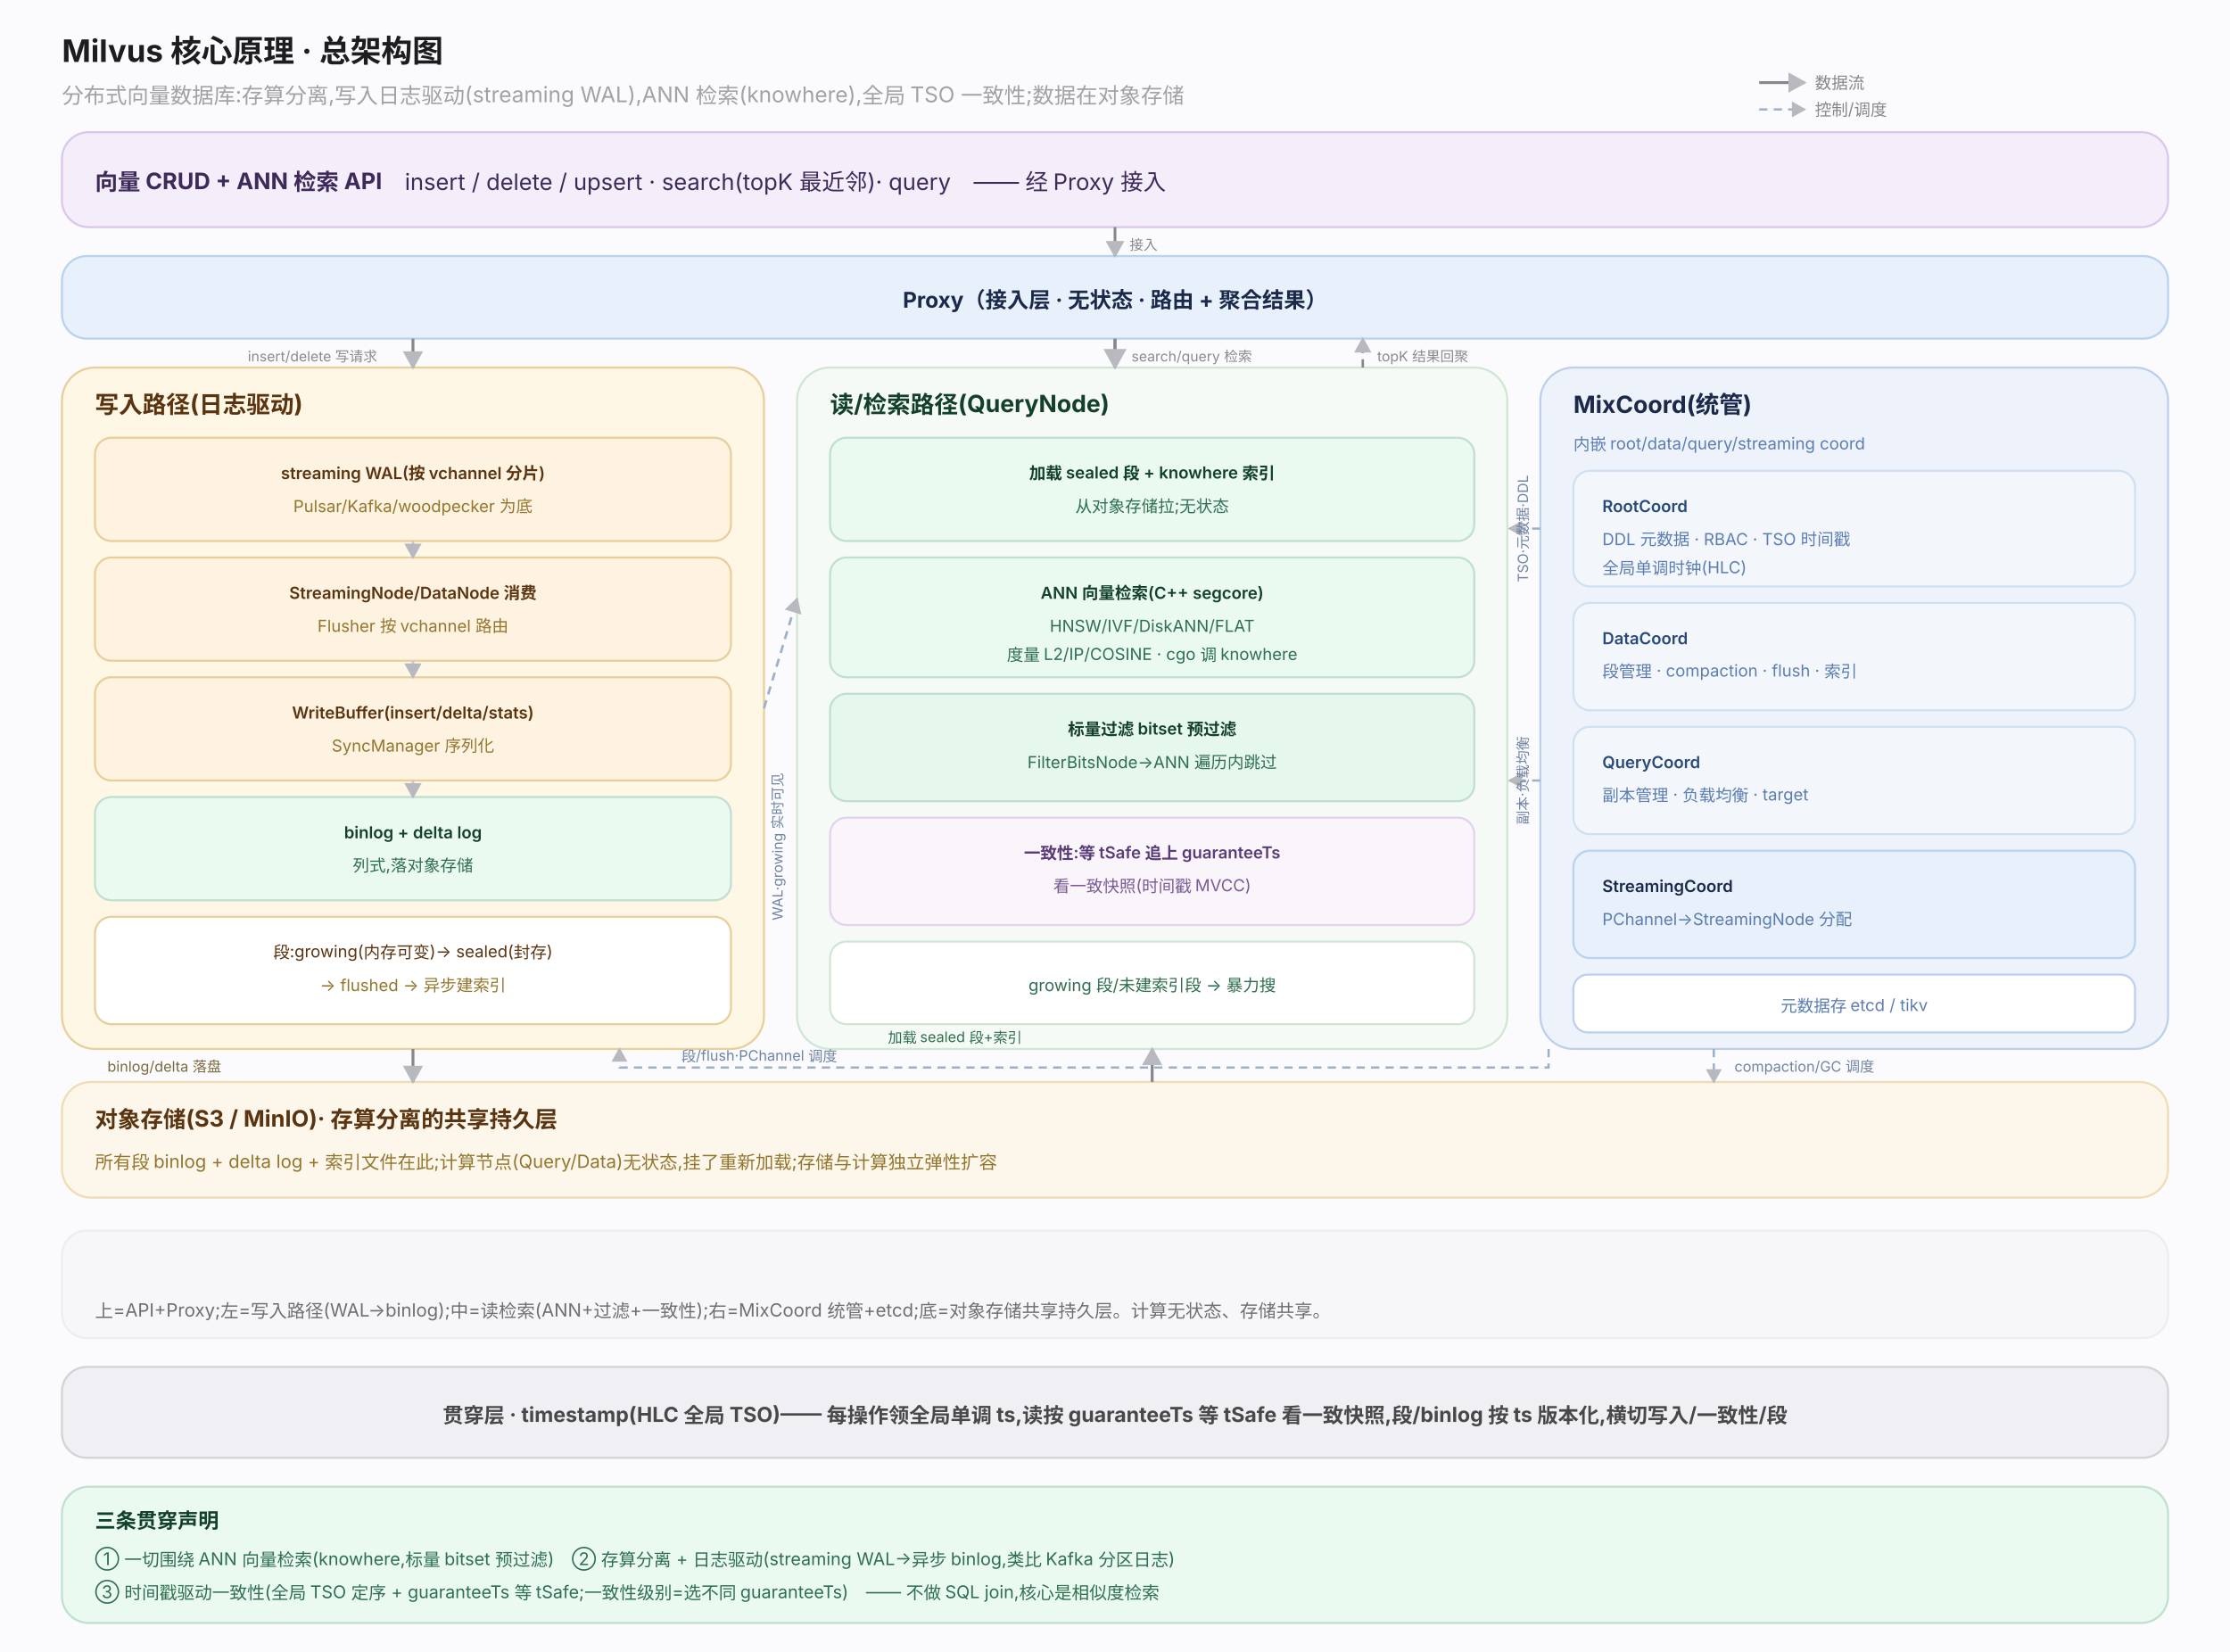
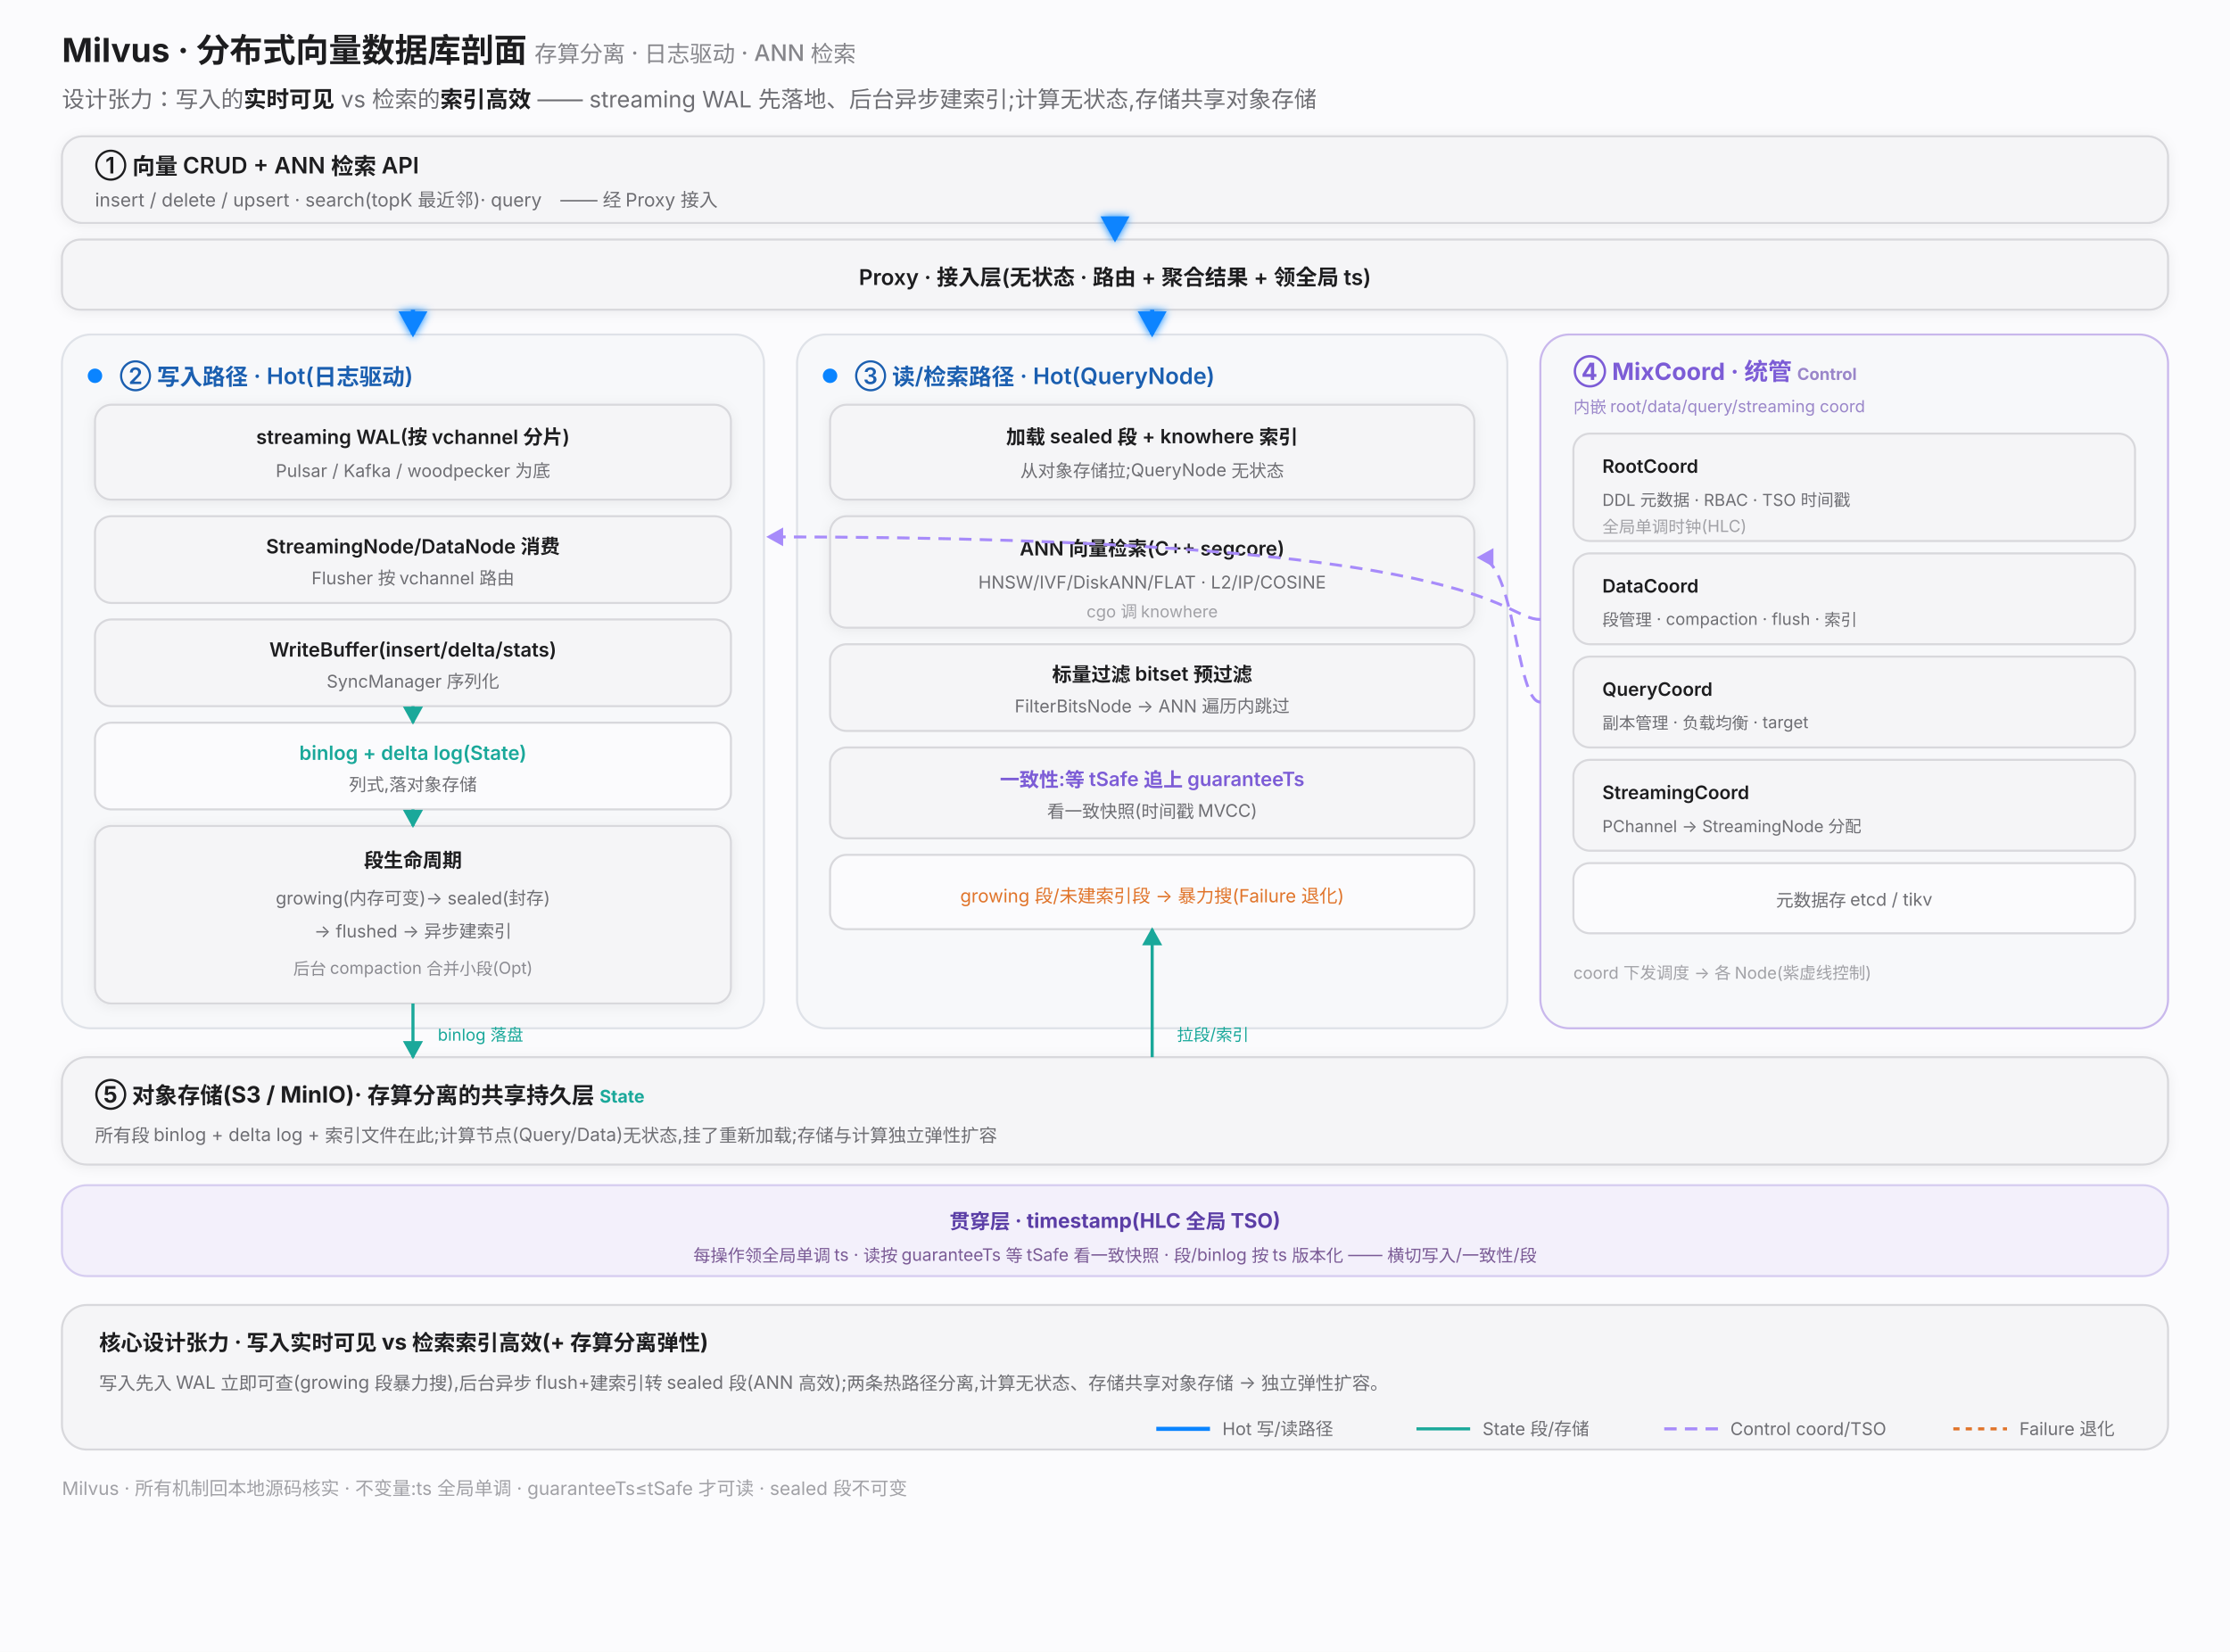
<svg xmlns="http://www.w3.org/2000/svg" width="1080" height="800" viewBox="0 0 1080 800" font-family="-apple-system,BlinkMacSystemFont,'SF Pro Display','Helvetica Neue','PingFang SC','Microsoft YaHei',sans-serif">
  <defs>
    <filter id="soft" x="-20%" y="-20%" width="140%" height="140%">
-       <feDropShadow dx="0" dy="1.5" stdDeviation="4" flood-color="#1d1d1f" flood-opacity="0.07" />
+       <feDropShadow dx="0" dy="1" stdDeviation="3" flood-color="#1d1d1f" flood-opacity="0.06" />
    </filter>
-     <marker id="ar" viewBox="0 0 10 10" refX="8" refY="5" markerWidth="7" markerHeight="7" orient="auto-start-reverse">
-       <path d="M0,0 L9,5 L0,10 z" fill="#b8b8bf" />
+     <filter id="glow" x="-40%" y="-40%" width="180%" height="180%">
+       <feGaussianBlur stdDeviation="2" result="b" />
+       <feMerge>
+         <feMergeNode in="b" />
+         <feMergeNode in="SourceGraphic" />
+       </feMerge>
+     </filter>
+     <marker id="ar-hot" viewBox="0 0 10 10" refX="8" refY="5" markerWidth="7" markerHeight="7" orient="auto-start-reverse">
+       <path d="M0,0 L9,5 L0,10 z" fill="#0a84ff" />
+     </marker>
+     <marker id="ar-ctrl" viewBox="0 0 10 10" refX="8" refY="5" markerWidth="6.5" markerHeight="6.5" orient="auto-start-reverse">
+       <path d="M0,0 L9,5 L0,10 z" fill="#a78bfa" />
+     </marker>
+     <marker id="ar-state" viewBox="0 0 10 10" refX="8" refY="5" markerWidth="6.5" markerHeight="6.5" orient="auto-start-reverse">
+       <path d="M0,0 L9,5 L0,10 z" fill="#1aa89a" />
+     </marker>
+     <marker id="ar-fail" viewBox="0 0 10 10" refX="8" refY="5" markerWidth="6" markerHeight="6" orient="auto-start-reverse">
+       <path d="M0,0 L9,5 L0,10 z" fill="#e0742a" />
    </marker>
  </defs>
  <rect width="1080" height="800" fill="#fbfbfd" />
-   <text x="30" y="30" font-size="15" font-weight="700" fill="#1d1d1f">Milvus 核心原理 · 总架构图</text>
-   <text x="30" y="50" font-size="10.5" fill="#a1a1a6">分布式向量数据库:存算分离,写入日志驱动(streaming WAL),ANN 检索(knowhere),全局 TSO 一致性;数据在对象存储</text>
-   <rect x="30" y="64" width="1020" height="46" rx="13" fill="#f4eefb" stroke="#d9c7ec" data-tid="Milvus原理_接触面_向量CRUD与检索API" data-lab="向量CRUD/检索API" />
-   <text x="46" y="92" font-size="11" fill="#3d2a5a">
-     <tspan font-weight="700">向量 CRUD + ANN 检索 API</tspan>　insert / delete / upsert · search(topK 最近邻)· query　—— 经 Proxy 接入</text>
-   <rect x="30" y="124" width="1020" height="40" rx="12" fill="#e7f0fb" stroke="#b9d2ef" data-tid="Milvus原理_支撑_分布式架构" data-lab="Proxy接入" />
-   <text x="540" y="149" font-size="10.5" font-weight="700" text-anchor="middle" fill="#1b2a4a">Proxy（接入层 · 无状态 · 路由 + 聚合结果）</text>
-   <rect x="746" y="178" width="304" height="330" rx="16" fill="#eef3fb" stroke="#bcd0ec" />
-   <text x="762" y="200" font-size="11.5" font-weight="700" fill="#1b2a4a">MixCoord(统管)</text>
-   <text x="762" y="218" font-size="8" fill="#5b7db1">内嵌 root/data/query/streaming coord</text>
-   <g font-size="8">
-     <rect x="762" y="228" width="272" height="56" rx="8" fill="#f3f7fc" stroke="#cfe0f2" />
-     <rect x="762" y="228" width="272" height="26" fill="none" data-tid="Milvus原理_支撑_元数据" data-lab="RootCoord·DDL元数据/RBAC" />
-     <rect x="762" y="254" width="272" height="30" fill="none" data-tid="Milvus原理_支撑_一致性与时间" data-lab="RootCoord·TSO时间戳/HLC" />
-     <text x="776" y="248" font-weight="600" fill="#274a78">RootCoord</text>
-     <text x="776" y="264" fill="#5b7db1">DDL 元数据 · RBAC · TSO 时间戳</text>
-     <text x="776" y="278" fill="#5b7db1">全局单调时钟(HLC)</text>
-     <rect x="762" y="292" width="272" height="52" rx="8" fill="#f3f7fc" stroke="#cfe0f2" data-tid="Milvus原理_支撑_段与生命周期" data-lab="DataCoord·段/flush" />
-     <text x="776" y="312" font-weight="600" fill="#274a78">DataCoord</text>
-     <text x="776" y="328" fill="#5b7db1">段管理 · compaction · flush · 索引</text>
-     <rect x="762" y="352" width="272" height="52" rx="8" fill="#f3f7fc" stroke="#cfe0f2" data-tid="Milvus原理_支撑_分布式架构" data-lab="QueryCoord·副本/均衡" />
-     <text x="776" y="372" font-weight="600" fill="#274a78">QueryCoord</text>
-     <text x="776" y="388" fill="#5b7db1">副本管理 · 负载均衡 · target</text>
-     <rect x="762" y="412" width="272" height="52" rx="8" fill="#e7f0fb" stroke="#b9d2ef" data-tid="Milvus原理_支撑_写入路径" data-lab="StreamingCoord·PChannel" />
-     <text x="776" y="432" font-weight="600" fill="#1b2a4a">StreamingCoord</text>
-     <text x="776" y="448" fill="#5b7db1">PChannel→StreamingNode 分配</text>
-     <rect x="762" y="472" width="272" height="28" rx="7" fill="#fff" stroke="#bcd0ec" data-tid="Milvus原理_支撑_元数据" data-lab="元数据存 etcd/tikv" />
-     <text x="898" y="490" text-anchor="middle" fill="#5b7db1">元数据存 etcd / tikv</text>
+   <rect data-tid="Milvus原理_全景主线框架" data-lab="全景主线框架" x="0" y="0" width="1080" height="60" fill="none" stroke="none" />
+   <text x="30" y="30" font-size="16" font-weight="700" fill="#1d1d1f">Milvus · 分布式向量数据库剖面 <tspan font-size="11" font-weight="500" fill="#86868b">存算分离 · 日志驱动 · ANN 检索</tspan>
+   </text>
+   <text x="30" y="52" font-size="11" fill="#6e6e73">设计张力：写入的<tspan font-weight="600" fill="#1d1d1f">实时可见</tspan> vs 检索的<tspan font-weight="600" fill="#1d1d1f">索引高效</tspan> —— streaming WAL 先落地、后台异步建索引;计算无状态,存储共享对象存储</text>
+   <rect data-tid="Milvus原理_接触面_向量CRUD与检索API" data-lab="向量 CRUD/检索 API" x="30" y="66" width="1020" height="42" rx="10" fill="#f5f5f7" stroke="#d8d8dc" filter="url(#soft)" />
+   <text x="46" y="84" font-size="11" font-weight="600" fill="#1d1d1f">① 向量 CRUD + ANN 检索 API</text>
+   <text x="46" y="100" font-size="9" fill="#6e6e73">insert / delete / upsert · search(topK 最近邻)· query　—— 经 Proxy 接入</text>
+   <rect data-tid="Milvus原理_支撑_分布式架构" data-lab="Proxy 接入" x="30" y="116" width="1020" height="34" rx="9" fill="#f5f5f7" stroke="#d8d8dc" filter="url(#soft)" />
+   <text x="540" y="138" font-size="10.5" font-weight="600" text-anchor="middle" fill="#1d1d1f">Proxy · 接入层(无状态 · 路由 + 聚合结果 + 领全局 ts)</text>
+   <rect x="30" y="162" width="340" height="336" rx="14" fill="#f7f8fa" stroke="#dfe2e8" />
+   <circle cx="46" cy="182" r="3.5" fill="#0a84ff" />
+   <text x="58" y="186" font-size="11" font-weight="600" fill="#1b5fb0">② 写入路径 · Hot(日志驱动)</text>
+   <rect data-tid="Milvus原理_支撑_写入路径" data-lab="streaming WAL" x="46" y="196" width="308" height="46" rx="8" fill="#f5f5f7" stroke="#d8d8dc" filter="url(#soft)" />
+   <text x="200" y="215" font-size="9.5" font-weight="600" text-anchor="middle" fill="#1d1d1f">streaming WAL(按 vchannel 分片)</text>
+   <text x="200" y="231" font-size="8.5" text-anchor="middle" fill="#6e6e73">Pulsar / Kafka / woodpecker 为底</text>
+   <rect data-tid="Milvus原理_支撑_写入路径" data-lab="消费/路由" x="46" y="250" width="308" height="42" rx="8" fill="#f5f5f7" stroke="#d8d8dc" />
+   <text x="200" y="268" font-size="9.5" font-weight="600" text-anchor="middle" fill="#1d1d1f">StreamingNode/DataNode 消费</text>
+   <text x="200" y="283" font-size="8.5" text-anchor="middle" fill="#6e6e73">Flusher 按 vchannel 路由</text>
+   <rect data-tid="Milvus原理_支撑_写入路径" data-lab="WriteBuffer" x="46" y="300" width="308" height="42" rx="8" fill="#f5f5f7" stroke="#d8d8dc" />
+   <text x="200" y="318" font-size="9.5" font-weight="600" text-anchor="middle" fill="#1d1d1f">WriteBuffer(insert/delta/stats)</text>
+   <text x="200" y="333" font-size="8.5" text-anchor="middle" fill="#6e6e73">SyncManager 序列化</text>
+   <rect x="46" y="350" width="308" height="42" rx="8" fill="#fbfbfd" stroke="#d8d8dc" />
+   <text x="200" y="368" font-size="9.5" font-weight="600" text-anchor="middle" fill="#1aa89a">binlog + delta log(State)</text>
+   <text x="200" y="383" font-size="8.5" text-anchor="middle" fill="#6e6e73">列式,落对象存储</text>
+   <rect data-tid="Milvus原理_支撑_段与生命周期" data-lab="段 growing→sealed" x="46" y="400" width="308" height="86" rx="8" fill="#f5f5f7" stroke="#d8d8dc" filter="url(#soft)" />
+   <text x="200" y="420" font-size="9.5" font-weight="600" text-anchor="middle" fill="#1d1d1f">段生命周期</text>
+   <text x="200" y="438" font-size="8.5" text-anchor="middle" fill="#6e6e73">growing(内存可变)→ sealed(封存)</text>
+   <text x="200" y="454" font-size="8.5" text-anchor="middle" fill="#6e6e73">→ flushed → 异步建索引</text>
+   <text x="200" y="472" font-size="8" text-anchor="middle" fill="#8a8a90">后台 compaction 合并小段(Opt)</text>
+   <g filter="url(#glow)">
+     <line x1="200" y1="242" x2="200" y2="250" stroke="#0a84ff" stroke-width="2" marker-end="url(#ar-hot)" />
+     <line x1="200" y1="292" x2="200" y2="300" stroke="#0a84ff" stroke-width="2" marker-end="url(#ar-hot)" />
  </g>
-   <rect x="30" y="178" width="340" height="330" rx="16" fill="#fff7e6" stroke="#e8cf9a" />
-   <text x="46" y="200" font-size="11.5" font-weight="700" fill="#5a3410">写入路径(日志驱动)</text>
-   <g font-size="8" text-anchor="middle">
-     <rect x="46" y="212" width="308" height="50" rx="8" fill="#fef2e0" stroke="#e8cf9a" data-tid="Milvus原理_支撑_写入路径" data-lab="streaming WAL" />
-     <text x="200" y="232" font-weight="600" fill="#5a3410">streaming WAL(按 vchannel 分片)</text>
-     <text x="200" y="248" fill="#93762e">Pulsar/Kafka/woodpecker 为底</text>
-     <rect x="46" y="270" width="308" height="50" rx="8" fill="#fef2e0" stroke="#e8cf9a" data-tid="Milvus原理_支撑_写入路径" data-lab="消费/路由" />
-     <text x="200" y="290" font-weight="600" fill="#5a3410">StreamingNode/DataNode 消费</text>
-     <text x="200" y="306" fill="#93762e">Flusher 按 vchannel 路由</text>
-     <rect x="46" y="328" width="308" height="50" rx="8" fill="#fef2e0" stroke="#e8cf9a" data-tid="Milvus原理_支撑_写入路径" data-lab="WriteBuffer" />
-     <text x="200" y="348" font-weight="600" fill="#5a3410">WriteBuffer(insert/delta/stats)</text>
-     <text x="200" y="364" fill="#93762e">SyncManager 序列化</text>
-     <rect x="46" y="386" width="308" height="50" rx="8" fill="#eafaf1" stroke="#bfe0cd" data-tid="Milvus原理_支撑_写入路径" data-lab="binlog+delta log" />
-     <text x="200" y="406" font-weight="600" fill="#12402a">binlog + delta log</text>
-     <text x="200" y="422" fill="#2f6f4f">列式,落对象存储</text>
-     <rect x="46" y="444" width="308" height="52" rx="8" fill="#fff" stroke="#e8cf9a" data-tid="Milvus原理_支撑_段与生命周期" data-lab="段 growing→sealed" />
-     <text x="200" y="464" fill="#5a3410">段:growing(内存可变)→ sealed(封存)</text>
-     <text x="200" y="480" fill="#93762e">→ flushed → 异步建索引</text>
+   <line x1="200" y1="342" x2="200" y2="350" stroke="#1aa89a" stroke-width="1.5" marker-end="url(#ar-state)" />
+   <line x1="200" y1="392" x2="200" y2="400" stroke="#1aa89a" stroke-width="1.5" marker-end="url(#ar-state)" />
+   <rect x="386" y="162" width="344" height="336" rx="14" fill="#f7f8fa" stroke="#dfe2e8" />
+   <circle cx="402" cy="182" r="3.5" fill="#0a84ff" />
+   <text x="414" y="186" font-size="11" font-weight="600" fill="#1b5fb0">③ 读/检索路径 · Hot(QueryNode)</text>
+   <rect data-tid="Milvus原理_支撑_向量索引与检索" data-lab="加载 sealed + knowhere 索引" x="402" y="196" width="312" height="46" rx="8" fill="#f5f5f7" stroke="#d8d8dc" filter="url(#soft)" />
+   <text x="558" y="215" font-size="9.5" font-weight="600" text-anchor="middle" fill="#1d1d1f">加载 sealed 段 + knowhere 索引</text>
+   <text x="558" y="231" font-size="8.5" text-anchor="middle" fill="#6e6e73">从对象存储拉;QueryNode 无状态</text>
+   <rect data-tid="Milvus原理_支撑_向量索引与检索" data-lab="ANN 向量检索 segcore" x="402" y="250" width="312" height="54" rx="8" fill="#f5f5f7" stroke="#d8d8dc" filter="url(#soft)" />
+   <text x="558" y="269" font-size="9.5" font-weight="600" text-anchor="middle" fill="#1d1d1f">ANN 向量检索(C++ segcore)</text>
+   <text x="558" y="285" font-size="8.5" text-anchor="middle" fill="#6e6e73">HNSW/IVF/DiskANN/FLAT · L2/IP/COSINE</text>
+   <text x="558" y="299" font-size="8" text-anchor="middle" fill="#a1a1a6">cgo 调 knowhere</text>
+   <rect data-tid="Milvus原理_支撑_向量索引与检索" data-lab="标量 bitset 预过滤" x="402" y="312" width="312" height="42" rx="8" fill="#f5f5f7" stroke="#d8d8dc" />
+   <text x="558" y="330" font-size="9.5" font-weight="600" text-anchor="middle" fill="#1d1d1f">标量过滤 bitset 预过滤</text>
+   <text x="558" y="345" font-size="8.5" text-anchor="middle" fill="#6e6e73">FilterBitsNode → ANN 遍历内跳过</text>
+   <rect data-tid="Milvus原理_支撑_一致性与时间" data-lab="等 tSafe 追 guaranteeTs" x="402" y="362" width="312" height="44" rx="8" fill="#f5f5f7" stroke="#d8d8dc" />
+   <text x="558" y="381" font-size="9.5" font-weight="600" text-anchor="middle" fill="#7c5cd6">一致性:等 tSafe 追上 guaranteeTs</text>
+   <text x="558" y="396" font-size="8.5" text-anchor="middle" fill="#6e6e73">看一致快照(时间戳 MVCC)</text>
+   <rect data-tid="Milvus原理_支撑_段与生命周期" data-lab="growing 段暴力搜" x="402" y="414" width="312" height="36" rx="8" fill="#fbfbfd" stroke="#d8d8dc" />
+   <text x="558" y="437" font-size="8.8" text-anchor="middle" fill="#e0742a">growing 段/未建索引段 → 暴力搜(Failure 退化)</text>
+   <g filter="url(#glow)">
+     <line x1="558" y1="242" x2="558" y2="250" stroke="#0a84ff" stroke-width="2" marker-end="url(#ar-hot)" />
+     <line x1="558" y1="304" x2="558" y2="312" stroke="#0a84ff" stroke-width="2" marker-end="url(#ar-hot)" />
  </g>
-   <line x1="200" y1="262" x2="200" y2="270" stroke="#c7c7cc" stroke-width="1.2" marker-end="url(#ar)" />
-   <line x1="200" y1="320" x2="200" y2="328" stroke="#c7c7cc" stroke-width="1.2" marker-end="url(#ar)" />
-   <line x1="200" y1="378" x2="200" y2="386" stroke="#c7c7cc" stroke-width="1.2" marker-end="url(#ar)" />
-   <rect x="386" y="178" width="344" height="330" rx="16" fill="#f5faf6" stroke="#cfe6d5" />
-   <text x="402" y="200" font-size="11.5" font-weight="700" fill="#12402a">读/检索路径(QueryNode)</text>
-   <g font-size="8" text-anchor="middle">
-     <rect x="402" y="212" width="312" height="50" rx="8" fill="#eafaf1" stroke="#bfe0cd" data-tid="Milvus原理_支撑_向量索引与检索" data-lab="加载sealed+knowhere索引" />
-     <text x="558" y="232" font-weight="600" fill="#12402a">加载 sealed 段 + knowhere 索引</text>
-     <text x="558" y="248" fill="#2f6f4f">从对象存储拉;无状态</text>
-     <rect x="402" y="270" width="312" height="58" rx="8" fill="#eafaf1" stroke="#bfe0cd" data-tid="Milvus原理_支撑_向量索引与检索" data-lab="ANN向量检索(segcore)" />
-     <text x="558" y="290" font-weight="600" fill="#12402a">ANN 向量检索(C++ segcore)</text>
-     <text x="558" y="306" fill="#2f6f4f">HNSW/IVF/DiskANN/FLAT</text>
-     <text x="558" y="320" fill="#2f6f4f">度量 L2/IP/COSINE · cgo 调 knowhere</text>
-     <rect x="402" y="336" width="312" height="52" rx="8" fill="#e6f7ee" stroke="#bfe0cd" data-tid="Milvus原理_支撑_向量索引与检索" data-lab="标量bitset预过滤" />
-     <text x="558" y="356" font-weight="600" fill="#12402a">标量过滤 bitset 预过滤</text>
-     <text x="558" y="372" fill="#2f6f4f">FilterBitsNode→ANN 遍历内跳过</text>
-     <rect x="402" y="396" width="312" height="52" rx="8" fill="#faf4fb" stroke="#e2d2ee" data-tid="Milvus原理_支撑_一致性与时间" data-lab="等tSafe追guaranteeTs" />
-     <text x="558" y="416" font-weight="600" fill="#5a3d78">一致性:等 tSafe 追上 guaranteeTs</text>
-     <text x="558" y="432" fill="#7a5a95">看一致快照(时间戳 MVCC)</text>
-     <rect x="402" y="456" width="312" height="40" rx="8" fill="#fff" stroke="#cfe6d5" data-tid="Milvus原理_支撑_段与生命周期" data-lab="growing段暴力搜" />
-     <text x="558" y="480" fill="#2f6f4f">growing 段/未建索引段 → 暴力搜</text>
+   <rect x="746" y="162" width="304" height="336" rx="14" fill="#f7f8fa" stroke="#c9b8ec" />
+   <text x="762" y="184" font-size="11.5" font-weight="700" fill="#7c5cd6">④ MixCoord · 统管 <tspan font-size="8" fill="#9a86c9">Control</tspan>
+   </text>
+   <text x="762" y="200" font-size="8" fill="#9a86c9">内嵌 root/data/query/streaming coord</text>
+   <rect data-tid="Milvus原理_支撑_元数据" data-lab="RootCoord · DDL/RBAC/TSO" x="762" y="210" width="272" height="52" rx="8" fill="#f5f5f7" stroke="#d8d8dc" />
+   <text x="776" y="229" font-size="9" font-weight="600" fill="#1d1d1f">RootCoord</text>
+   <text x="776" y="245" font-size="8" fill="#6e6e73">DDL 元数据 · RBAC · TSO 时间戳</text>
+   <text x="776" y="258" font-size="8" fill="#a1a1a6">全局单调时钟(HLC)</text>
+   <rect data-tid="Milvus原理_支撑_段与生命周期" data-lab="DataCoord · 段/flush" x="762" y="268" width="272" height="44" rx="8" fill="#f5f5f7" stroke="#d8d8dc" />
+   <text x="776" y="287" font-size="9" font-weight="600" fill="#1d1d1f">DataCoord</text>
+   <text x="776" y="303" font-size="8" fill="#6e6e73">段管理 · compaction · flush · 索引</text>
+   <rect data-tid="Milvus原理_支撑_分布式架构" data-lab="QueryCoord · 副本/均衡" x="762" y="318" width="272" height="44" rx="8" fill="#f5f5f7" stroke="#d8d8dc" />
+   <text x="776" y="337" font-size="9" font-weight="600" fill="#1d1d1f">QueryCoord</text>
+   <text x="776" y="353" font-size="8" fill="#6e6e73">副本管理 · 负载均衡 · target</text>
+   <rect data-tid="Milvus原理_支撑_写入路径" data-lab="StreamingCoord · PChannel" x="762" y="368" width="272" height="44" rx="8" fill="#f5f5f7" stroke="#d8d8dc" />
+   <text x="776" y="387" font-size="9" font-weight="600" fill="#1d1d1f">StreamingCoord</text>
+   <text x="776" y="403" font-size="8" fill="#6e6e73">PChannel → StreamingNode 分配</text>
+   <rect data-tid="Milvus原理_支撑_元数据" data-lab="元数据存 etcd/tikv" x="762" y="418" width="272" height="34" rx="8" fill="#fbfbfd" stroke="#d8d8dc" />
+   <text x="898" y="439" font-size="8.5" text-anchor="middle" fill="#6e6e73">元数据存 etcd / tikv</text>
+   <text x="762" y="474" font-size="8" fill="#a1a1a6">coord 下发调度 → 各 Node(紫虚线控制)</text>
+   <path d="M746,300 C726,300 726,260 372,260" fill="none" stroke="#a78bfa" stroke-width="1.4" stroke-dasharray="6 4" marker-end="url(#ar-ctrl)" />
+   <path d="M746,340 C734,340 734,270 716,270" fill="none" stroke="#a78bfa" stroke-width="1.4" stroke-dasharray="6 4" marker-end="url(#ar-ctrl)" />
+   <g filter="url(#glow)">
+     <line x1="540" y1="108" x2="540" y2="116" stroke="#0a84ff" stroke-width="2" marker-end="url(#ar-hot)" />
+     <line x1="200" y1="150" x2="200" y2="162" stroke="#0a84ff" stroke-width="2" marker-end="url(#ar-hot)" />
+     <line x1="558" y1="150" x2="558" y2="162" stroke="#0a84ff" stroke-width="2" marker-end="url(#ar-hot)" />
  </g>
-   <rect x="30" y="524" width="1020" height="56" rx="14" fill="#fdf6ea" stroke="#efdcb4" data-tid="Milvus原理_支撑_分布式架构" data-lab="对象存储·共享持久层" />
-   <text x="46" y="546" font-size="11" font-weight="700" fill="#5a3410">对象存储(S3 / MinIO)· 存算分离的共享持久层</text>
-   <text x="46" y="566" font-size="8.8" fill="#93762e">所有段 binlog + delta log + 索引文件在此;计算节点(Query/Data)无状态,挂了重新加载;存储与计算独立弹性扩容</text>
-   <line x1="370" y1="343" x2="386" y2="290" stroke="#9db0c9" stroke-width="1.2" stroke-dasharray="4 3" marker-end="url(#ar)" />
-   <line x1="200" y1="508" x2="200" y2="524" stroke="#86868b" stroke-width="1.4" marker-end="url(#ar)" />
-   <line x1="558" y1="524" x2="558" y2="508" stroke="#86868b" stroke-width="1.4" marker-end="url(#ar)" />
-   <line x1="540" y1="164" x2="540" y2="178" stroke="#86868b" stroke-width="1.6" marker-end="url(#ar)" />
-   <rect x="30" y="596" width="1020" height="52" rx="12" fill="#f7f7f9" stroke="#ececf1" data-tid="Milvus原理_全景主线框架" data-lab="" />
-   <text x="46" y="618" font-size="11" font-weight="700" fill="#1d1d1f" />
-   <text x="46" y="638" font-size="8.8" fill="#6e6e73">上=API+Proxy;左=写入路径(WAL→binlog);中=读检索(ANN+过滤+一致性);右=MixCoord 统管+etcd;底=对象存储共享持久层。计算无状态、存储共享。</text>
-   <rect x="30" y="662" width="1020" height="44" rx="12" fill="#f0f0f4" stroke="#d2d2d7" data-tid="Milvus原理_支撑_一致性与时间" data-lab="贯穿层·timestamp/TSO" />
-   <text x="540" y="689" font-size="10" font-weight="700" text-anchor="middle" fill="#48484a">贯穿层 · timestamp(HLC 全局 TSO)—— 每操作领全局单调 ts,读按 guaranteeTs 等 tSafe 看一致快照,段/binlog 按 ts 版本化,横切写入/一致性/段</text>
-   <rect x="30" y="720" width="1020" height="66" rx="13" fill="#eafaf1" stroke="#bfe0cd" data-tid="Milvus原理_全景主线框架" data-lab="三条贯穿声明" />
-   <text x="46" y="740" font-size="10" font-weight="700" fill="#12402a">三条贯穿声明</text>
-   <text x="46" y="758" font-size="8.5" fill="#2f6f4f">① 一切围绕 ANN 向量检索(knowhere,标量 bitset 预过滤)　② 存算分离 + 日志驱动(streaming WAL→异步 binlog,类比 Kafka 分区日志)</text>
-   <text x="46" y="774" font-size="8.5" fill="#2f6f4f">③ 时间戳驱动一致性(全局 TSO 定序 + guaranteeTs 等 tSafe;一致性级别=选不同 guaranteeTs)　—— 不做 SQL join,核心是相似度检索</text>
-   <g font-size="8">
-     <line x1="852" y1="40" x2="874" y2="40" stroke="#86868b" stroke-width="1.4" marker-end="url(#ar)" />
-     <text x="879" y="43" fill="#86868b">数据流</text>
-     <line x1="852" y1="53" x2="874" y2="53" stroke="#9db0c9" stroke-width="1.1" stroke-dasharray="4 3" marker-end="url(#ar)" />
-     <text x="879" y="56" fill="#86868b">控制/调度</text>
+   <rect data-tid="Milvus原理_支撑_分布式架构" data-lab="对象存储 · 共享持久层" x="30" y="512" width="1020" height="52" rx="12" fill="#f5f5f7" stroke="#d8d8dc" filter="url(#soft)" />
+   <text x="46" y="534" font-size="11" font-weight="700" fill="#1d1d1f">⑤ 对象存储(S3 / MinIO)· 存算分离的共享持久层 <tspan font-size="8.5" fill="#1aa89a">State</tspan>
+   </text>
+   <text x="46" y="553" font-size="8.8" fill="#6e6e73">所有段 binlog + delta log + 索引文件在此;计算节点(Query/Data)无状态,挂了重新加载;存储与计算独立弹性扩容</text>
+   <line x1="200" y1="486" x2="200" y2="512" stroke="#1aa89a" stroke-width="1.5" marker-end="url(#ar-state)" />
+   <line x1="558" y1="512" x2="558" y2="450" stroke="#1aa89a" stroke-width="1.5" marker-end="url(#ar-state)" />
+   <text x="212" y="504" font-size="8" fill="#1aa89a">binlog 落盘</text>
+   <text x="570" y="504" font-size="8" fill="#1aa89a">拉段/索引</text>
+   <rect data-tid="Milvus原理_支撑_一致性与时间" data-lab="贯穿层 · TSO 时间戳" x="30" y="574" width="1020" height="44" rx="12" fill="#f3f0fb" stroke="#d6cdf0" />
+   <text x="540" y="595" font-size="9.8" font-weight="700" text-anchor="middle" fill="#5b3ea6">贯穿层 · timestamp(HLC 全局 TSO)</text>
+   <text x="540" y="611" font-size="8.3" text-anchor="middle" fill="#7a5a95">每操作领全局单调 ts · 读按 guaranteeTs 等 tSafe 看一致快照 · 段/binlog 按 ts 版本化 —— 横切写入/一致性/段</text>
+   <rect x="30" y="632" width="1020" height="70" rx="12" fill="#f5f5f7" stroke="#d8d8dc" />
+   <text x="48" y="654" font-size="10.5" font-weight="700" fill="#1d1d1f">核心设计张力 · 写入实时可见 vs 检索索引高效(+ 存算分离弹性)</text>
+   <text x="48" y="673" font-size="8.8" fill="#6e6e73">写入先入 WAL 立即可查(growing 段暴力搜),后台异步 flush+建索引转 sealed 段(ANN 高效);两条热路径分离,计算无状态、存储共享对象存储 → 独立弹性扩容。</text>
+   <g font-size="8.5" fill="#6e6e73">
+     <line x1="560" y1="692" x2="586" y2="692" stroke="#0a84ff" stroke-width="2" />
+     <text x="592" y="695">Hot 写/读路径</text>
+     <line x1="686" y1="692" x2="712" y2="692" stroke="#1aa89a" stroke-width="1.5" />
+     <text x="718" y="695">State 段/存储</text>
+     <line x1="806" y1="692" x2="832" y2="692" stroke="#a78bfa" stroke-width="1.5" stroke-dasharray="6 4" />
+     <text x="838" y="695">Control coord/TSO</text>
+     <line x1="946" y1="692" x2="972" y2="692" stroke="#e0742a" stroke-width="1.5" stroke-dasharray="3 3" />
+     <text x="978" y="695">Failure 退化</text>
  </g>
-   <line x1="540" y1="110" x2="540" y2="124" stroke="#86868b" stroke-width="1.3" marker-end="url(#ar)" />
-   <text x="547" y="121" font-size="6.8" fill="#8a8a8f">接入</text>
-   <line x1="200" y1="164" x2="200" y2="178" stroke="#86868b" stroke-width="1.4" marker-end="url(#ar)" />
-   <text x="120" y="175" font-size="6.8" fill="#8a8a8f">insert/delete 写请求</text>
-   <text x="548" y="175" font-size="6.8" fill="#8a8a8f">search/query 检索</text>
-   <line x1="660" y1="178" x2="660" y2="164" stroke="#86868b" stroke-width="1.2" stroke-dasharray="4 3" marker-end="url(#ar)" />
-   <text x="667" y="175" font-size="6.8" fill="#8a8a8f">topK 结果回聚</text>
-   <text x="52" y="519" font-size="7" fill="#7a6a3e">binlog/delta 落盘</text>
-   <text x="430" y="505" font-size="7" fill="#2f6f4f">加载 sealed 段+索引</text>
-   <text x="379" y="410" font-size="6.8" fill="#6f83a3" text-anchor="middle" transform="rotate(-90 379 410)">WAL·growing 实时可见</text>
-   <line x1="746" y1="256" x2="731" y2="256" stroke="#9db0c9" stroke-width="1.1" stroke-dasharray="4 3" marker-end="url(#ar)" />
-   <text x="740" y="256" font-size="6.8" fill="#6f83a3" text-anchor="middle" transform="rotate(-90 740 256)">TSO·元数据·DDL</text>
-   <line x1="746" y1="378" x2="731" y2="378" stroke="#9db0c9" stroke-width="1.1" stroke-dasharray="4 3" marker-end="url(#ar)" />
-   <text x="740" y="378" font-size="6.8" fill="#6f83a3" text-anchor="middle" transform="rotate(-90 740 378)">副本·负载均衡</text>
-   <line x1="830" y1="508" x2="830" y2="524" stroke="#9db0c9" stroke-width="1.1" stroke-dasharray="4 3" marker-end="url(#ar)" />
-   <text x="840" y="519" font-size="7" fill="#6f83a3">compaction/GC 调度</text>
-   <path d="M750,508 L750,517 L300,517 L300,508" fill="none" stroke="#9db0c9" stroke-width="1.1" stroke-dasharray="4 3" marker-end="url(#ar)" />
-   <text x="330" y="514" font-size="7" fill="#6f83a3">段/flush·PChannel 调度</text>
+   <text x="30" y="724" font-size="9" fill="#a1a1a6">Milvus · 所有机制回本地源码核实 · 不变量:ts 全局单调 · guaranteeTs≤tSafe 才可读 · sealed 段不可变</text>
</svg>
